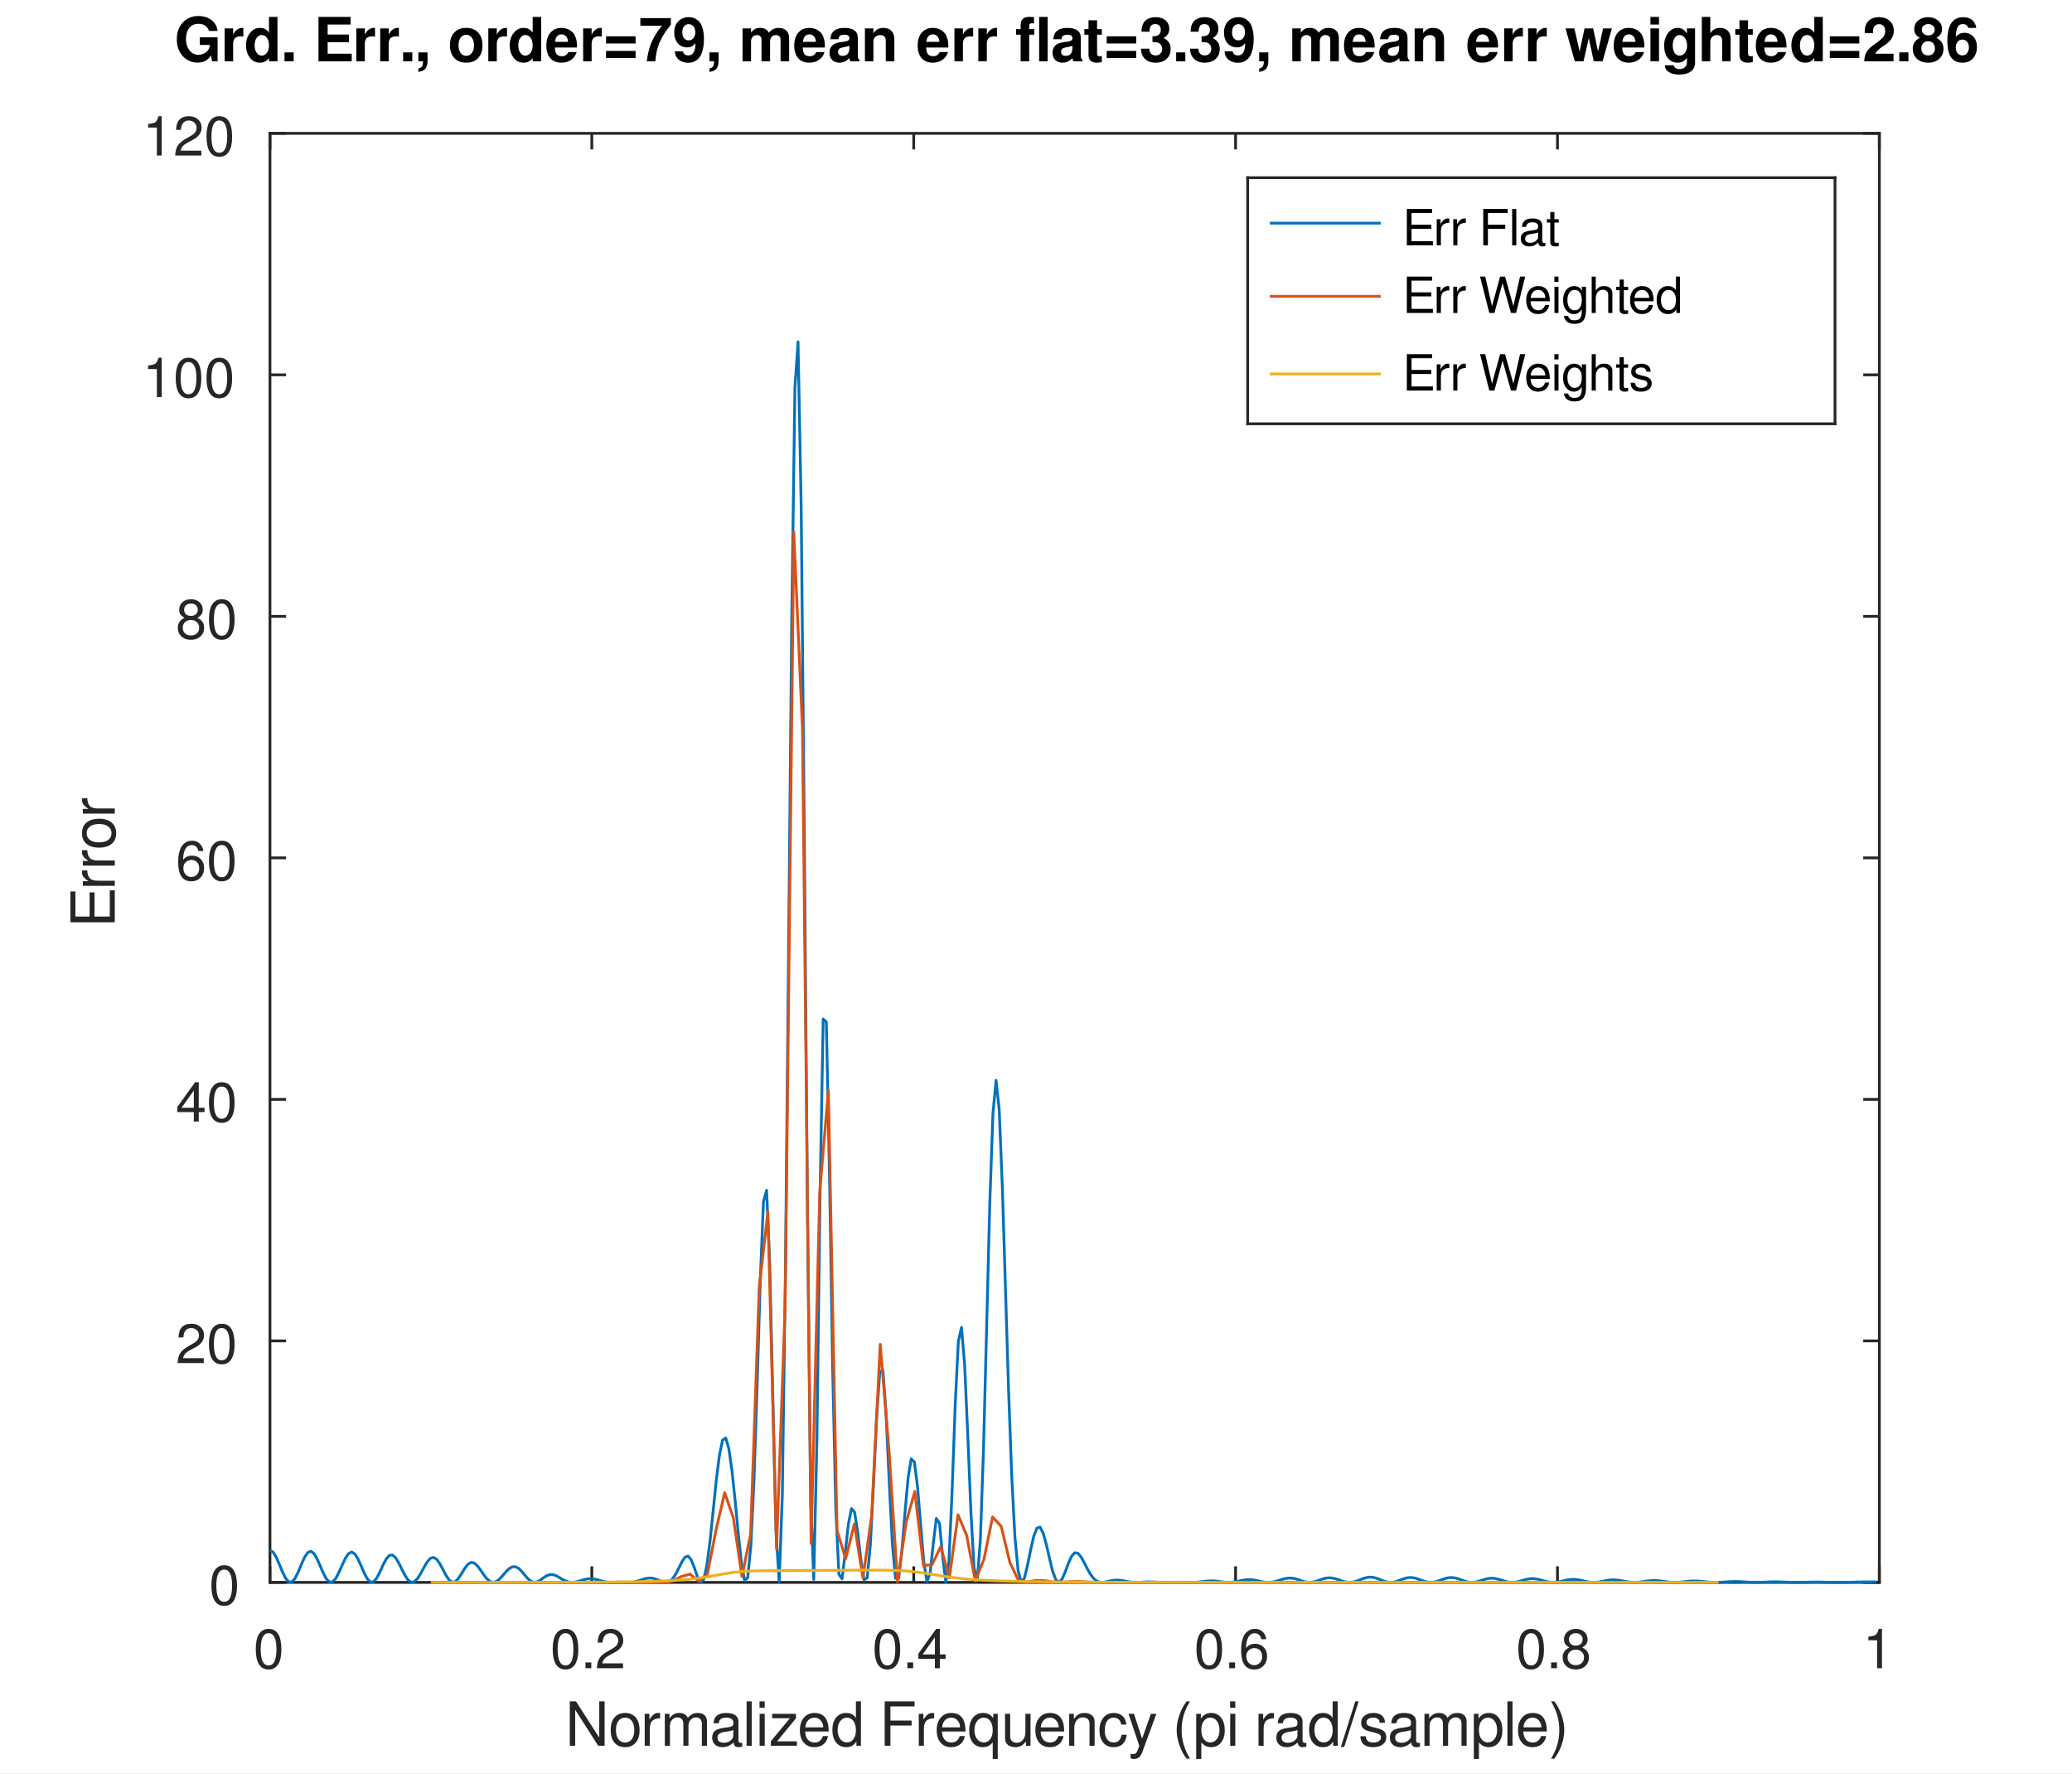
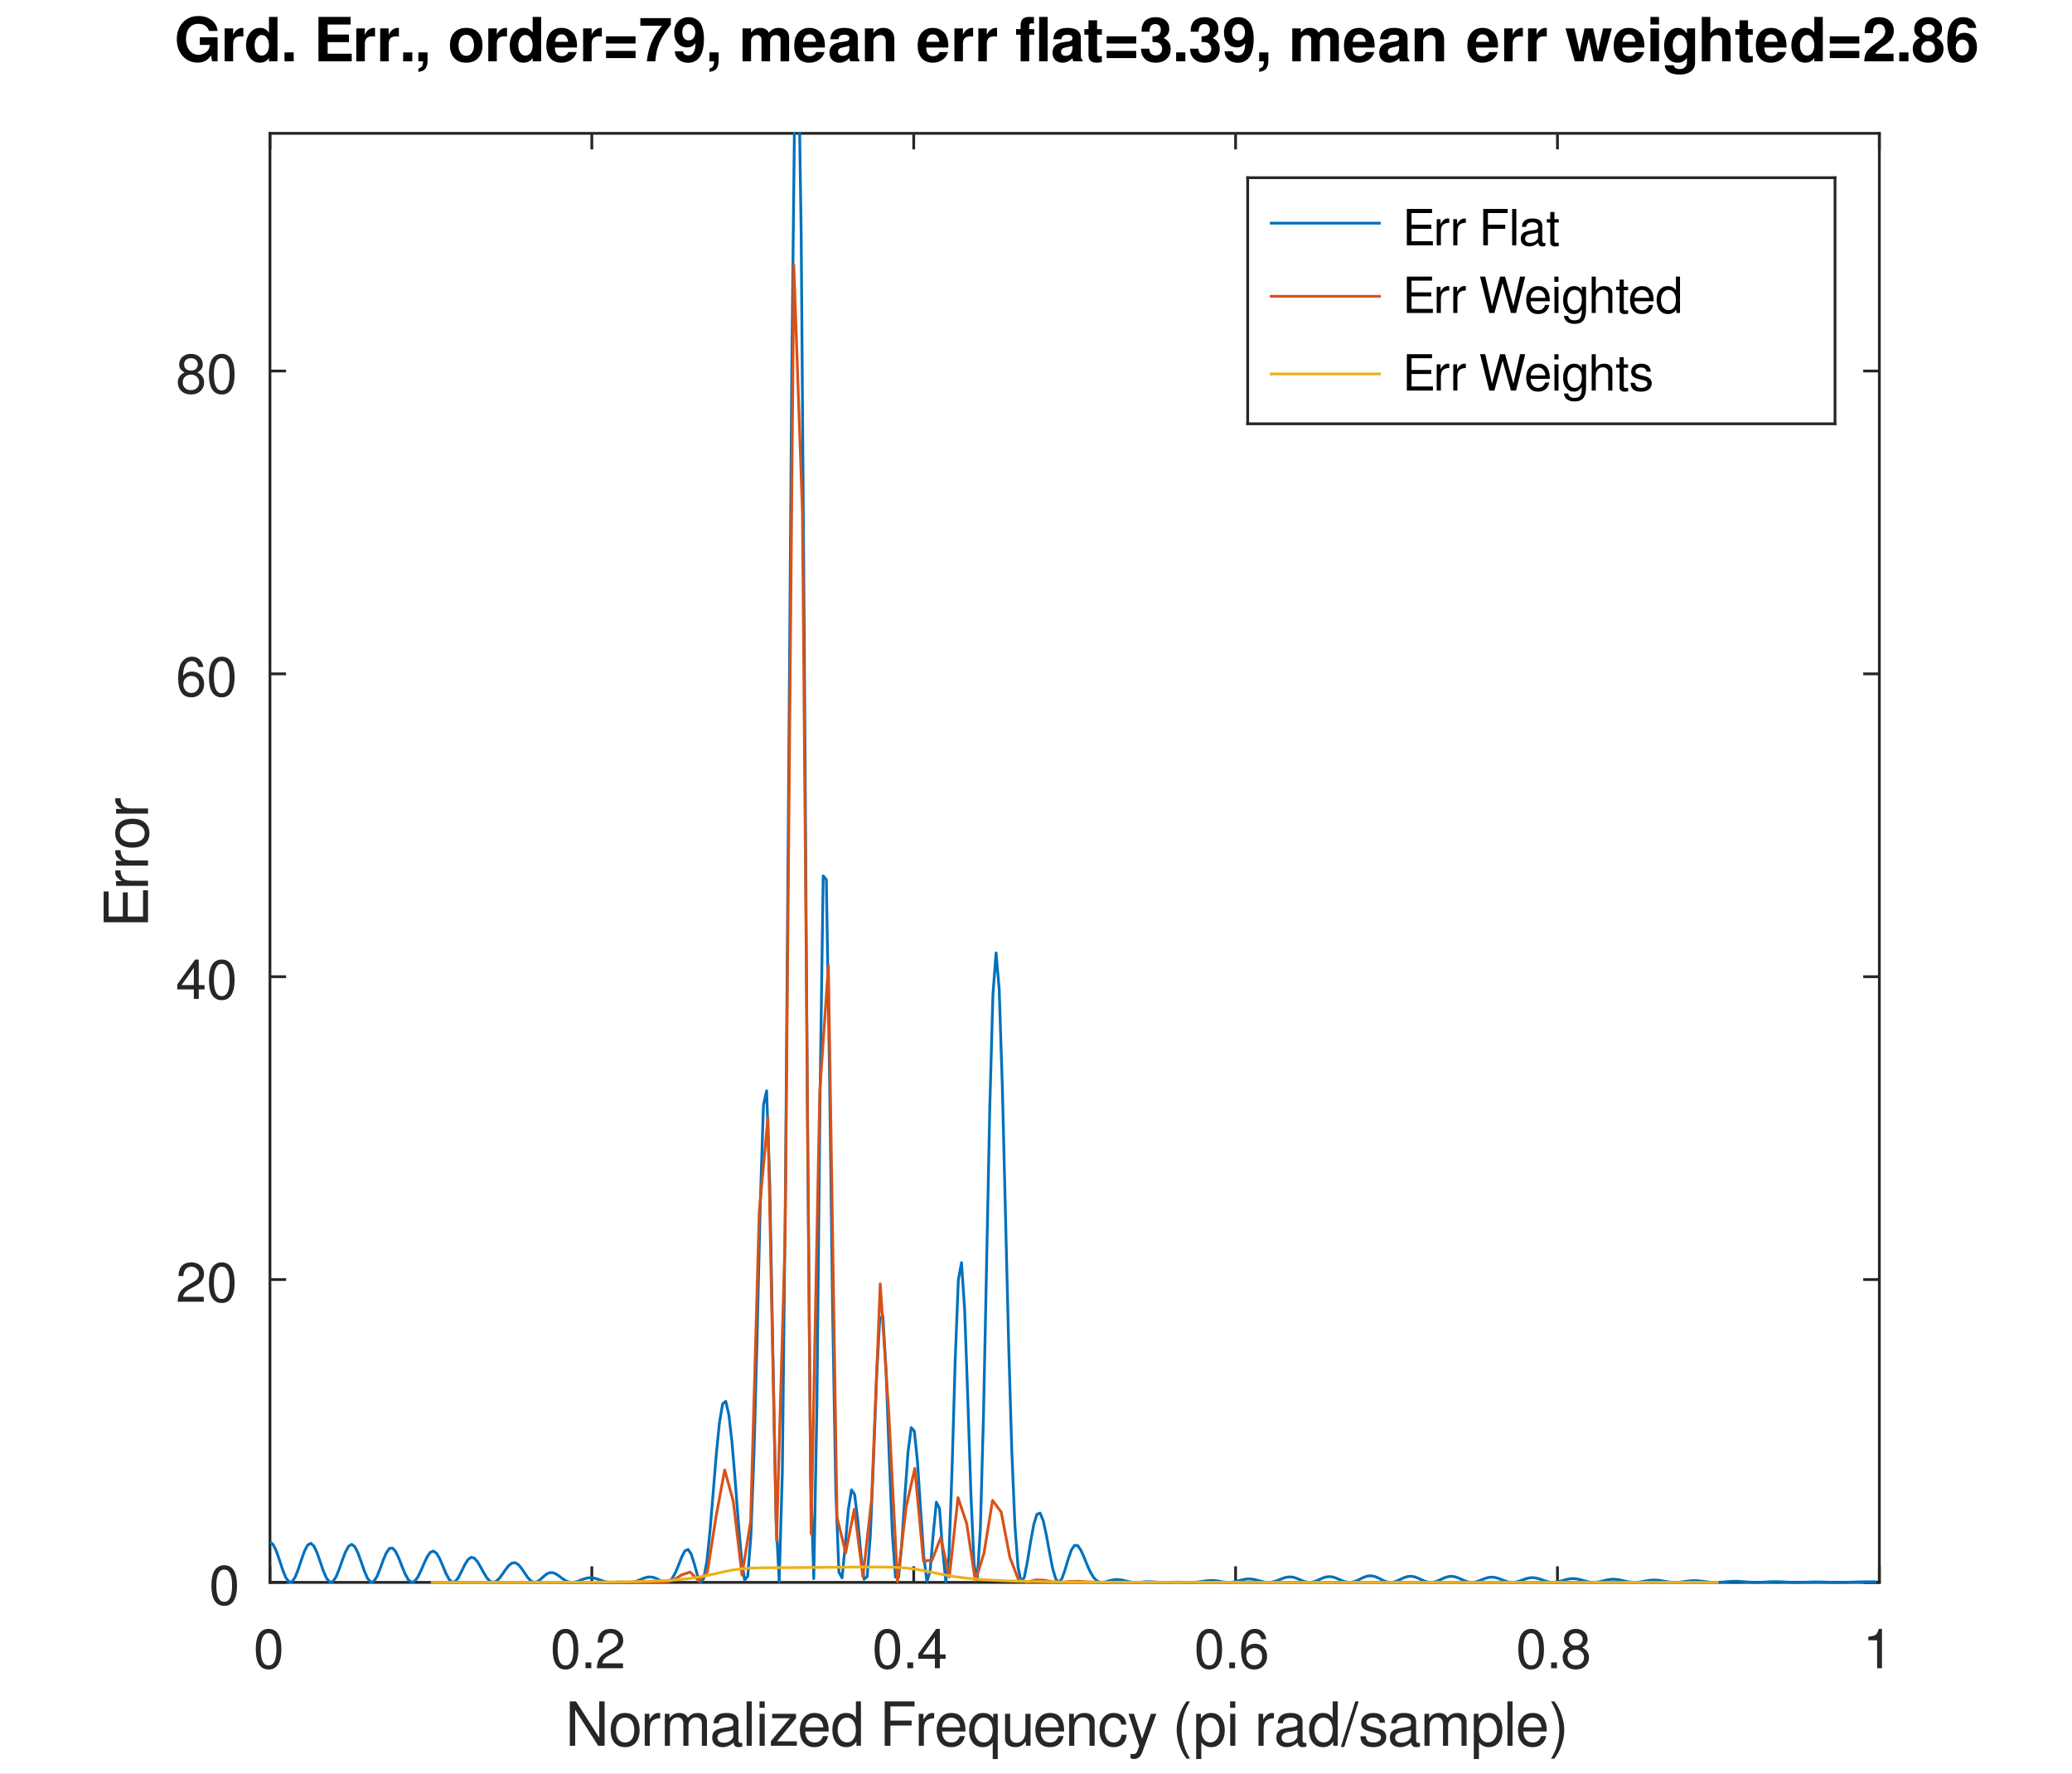
<svg xmlns="http://www.w3.org/2000/svg" height="320pt" viewBox="0 0 374 320" width="374pt">
  <defs />
  <polygon fill="#ffffff" points="0,0 374,0 374,320 0,320" />
  <g>
    <polygon fill="#ffffff" points="0,320 374,320 374,0 0,0" shape-rendering="crispEdges" />
    <clipPath id="cp00374320">
      <polygon points="0,320 374,320 374,0 0,0" />
    </clipPath>
    <g clip-path="url(#cp00374320)">
      <polygon fill="#ffffff" points="48.729,285.565 339.226,285.565 339.226,24.064 48.729,24.064" shape-rendering="crispEdges" />
      <polyline fill="none" points="48.729,285.565 48.729,282.666" stroke="#262626" stroke-linecap="butt" stroke-linejoin="miter" stroke-width="0.5" />
      <polyline fill="none" points="48.729,24.064 48.729,26.964" stroke="#262626" stroke-linecap="butt" stroke-linejoin="miter" stroke-width="0.5" />
      <polyline fill="none" points="106.828,285.565 106.828,282.666" stroke="#262626" stroke-linecap="butt" stroke-linejoin="miter" stroke-width="0.5" />
      <polyline fill="none" points="106.828,24.064 106.828,26.964" stroke="#262626" stroke-linecap="butt" stroke-linejoin="miter" stroke-width="0.5" />
      <polyline fill="none" points="164.928,285.565 164.928,282.666" stroke="#262626" stroke-linecap="butt" stroke-linejoin="miter" stroke-width="0.5" />
      <polyline fill="none" points="164.928,24.064 164.928,26.964" stroke="#262626" stroke-linecap="butt" stroke-linejoin="miter" stroke-width="0.5" />
      <polyline fill="none" points="223.027,285.565 223.027,282.666" stroke="#262626" stroke-linecap="butt" stroke-linejoin="miter" stroke-width="0.5" />
      <polyline fill="none" points="223.027,24.064 223.027,26.964" stroke="#262626" stroke-linecap="butt" stroke-linejoin="miter" stroke-width="0.5" />
      <polyline fill="none" points="281.127,285.565 281.127,282.666" stroke="#262626" stroke-linecap="butt" stroke-linejoin="miter" stroke-width="0.5" />
      <polyline fill="none" points="281.127,24.064 281.127,26.964" stroke="#262626" stroke-linecap="butt" stroke-linejoin="miter" stroke-width="0.5" />
      <polyline fill="none" points="339.226,285.565 339.226,282.666" stroke="#262626" stroke-linecap="butt" stroke-linejoin="miter" stroke-width="0.5" />
      <polyline fill="none" points="339.226,24.064 339.226,26.964" stroke="#262626" stroke-linecap="butt" stroke-linejoin="miter" stroke-width="0.5" />
      <g font-family="FreeSans" font-size="10" font-style="normal" font-weight="normal" transform="translate(45.7287,301.051) rotate(-0,3,-8)" xml:space="preserve">
        <text fill="rgb(38,38,38)" x="0 " y="-0">0</text>
      </g>
      <g font-family="FreeSans" font-size="10" font-style="normal" font-weight="normal" transform="translate(99.3282,301.051) rotate(-0,7.5,-8)" xml:space="preserve">
        <text fill="rgb(38,38,38)" x="0 6 9 " y="-0">0.2</text>
      </g>
      <g font-family="FreeSans" font-size="10" font-style="normal" font-weight="normal" transform="translate(157.428,301.051) rotate(-0,7.5,-8)" xml:space="preserve">
        <text fill="rgb(38,38,38)" x="0 6 9 " y="-0">0.4</text>
      </g>
      <g font-family="FreeSans" font-size="10" font-style="normal" font-weight="normal" transform="translate(215.527,301.051) rotate(-0,7.5,-8)" xml:space="preserve">
        <text fill="rgb(38,38,38)" x="0 6 9 " y="-0">0.6</text>
      </g>
      <g font-family="FreeSans" font-size="10" font-style="normal" font-weight="normal" transform="translate(273.627,301.051) rotate(-0,7.5,-8)" xml:space="preserve">
        <text fill="rgb(38,38,38)" x="0 6 9 " y="-0">0.8</text>
      </g>
      <g font-family="FreeSans" font-size="10" font-style="normal" font-weight="normal" transform="translate(336.226,301.051) rotate(-0,3,-8)" xml:space="preserve">
        <text fill="rgb(38,38,38)" x="0 " y="-0">1</text>
      </g>
      <polyline fill="none" points="48.729,285.565 51.639,285.565" stroke="#262626" stroke-linecap="butt" stroke-linejoin="miter" stroke-width="0.5" />
      <polyline fill="none" points="339.226,285.565 336.316,285.565" stroke="#262626" stroke-linecap="butt" stroke-linejoin="miter" stroke-width="0.5" />
-       <polyline fill="none" points="48.729,241.982 51.639,241.982" stroke="#262626" stroke-linecap="butt" stroke-linejoin="miter" stroke-width="0.5" />
-       <polyline fill="none" points="339.226,241.982 336.316,241.982" stroke="#262626" stroke-linecap="butt" stroke-linejoin="miter" stroke-width="0.5" />
-       <polyline fill="none" points="48.729,198.398 51.639,198.398" stroke="#262626" stroke-linecap="butt" stroke-linejoin="miter" stroke-width="0.5" />
-       <polyline fill="none" points="339.226,198.398 336.316,198.398" stroke="#262626" stroke-linecap="butt" stroke-linejoin="miter" stroke-width="0.5" />
-       <polyline fill="none" points="48.729,154.815 51.639,154.815" stroke="#262626" stroke-linecap="butt" stroke-linejoin="miter" stroke-width="0.5" />
-       <polyline fill="none" points="339.226,154.815 336.316,154.815" stroke="#262626" stroke-linecap="butt" stroke-linejoin="miter" stroke-width="0.5" />
-       <polyline fill="none" points="48.729,111.231 51.639,111.231" stroke="#262626" stroke-linecap="butt" stroke-linejoin="miter" stroke-width="0.5" />
-       <polyline fill="none" points="339.226,111.231 336.316,111.231" stroke="#262626" stroke-linecap="butt" stroke-linejoin="miter" stroke-width="0.5" />
-       <polyline fill="none" points="48.729,67.648 51.639,67.648" stroke="#262626" stroke-linecap="butt" stroke-linejoin="miter" stroke-width="0.5" />
-       <polyline fill="none" points="339.226,67.648 336.316,67.648" stroke="#262626" stroke-linecap="butt" stroke-linejoin="miter" stroke-width="0.5" />
-       <polyline fill="none" points="48.729,24.064 51.639,24.064" stroke="#262626" stroke-linecap="butt" stroke-linejoin="miter" stroke-width="0.5" />
-       <polyline fill="none" points="339.226,24.064 336.316,24.064" stroke="#262626" stroke-linecap="butt" stroke-linejoin="miter" stroke-width="0.5" />
+       <polyline fill="none" points="48.729,230.912 51.639,230.912" stroke="#262626" stroke-linecap="butt" stroke-linejoin="miter" stroke-width="0.5" />
+       <polyline fill="none" points="339.226,230.912 336.316,230.912" stroke="#262626" stroke-linecap="butt" stroke-linejoin="miter" stroke-width="0.5" />
+       <polyline fill="none" points="48.729,176.26 51.639,176.26" stroke="#262626" stroke-linecap="butt" stroke-linejoin="miter" stroke-width="0.5" />
+       <polyline fill="none" points="339.226,176.26 336.316,176.26" stroke="#262626" stroke-linecap="butt" stroke-linejoin="miter" stroke-width="0.5" />
+       <polyline fill="none" points="48.729,121.607 51.639,121.607" stroke="#262626" stroke-linecap="butt" stroke-linejoin="miter" stroke-width="0.5" />
+       <polyline fill="none" points="339.226,121.607 336.316,121.607" stroke="#262626" stroke-linecap="butt" stroke-linejoin="miter" stroke-width="0.5" />
+       <polyline fill="none" points="48.729,66.954 51.639,66.954" stroke="#262626" stroke-linecap="butt" stroke-linejoin="miter" stroke-width="0.5" />
+       <polyline fill="none" points="339.226,66.954 336.316,66.954" stroke="#262626" stroke-linecap="butt" stroke-linejoin="miter" stroke-width="0.5" />
      <g font-family="FreeSans" font-size="10" font-style="normal" font-weight="normal" transform="translate(37.7201,289.565) rotate(-0,6,-4)" xml:space="preserve">
        <text fill="rgb(38,38,38)" x="0 " y="-0">0</text>
      </g>
-       <g font-family="FreeSans" font-size="10" font-style="normal" font-weight="normal" transform="translate(31.7201,245.982) rotate(-0,12,-4)" xml:space="preserve">
+       <g font-family="FreeSans" font-size="10" font-style="normal" font-weight="normal" transform="translate(31.7201,234.912) rotate(-0,12,-4)" xml:space="preserve">
        <text fill="rgb(38,38,38)" x="0 6 " y="-0">20</text>
      </g>
-       <g font-family="FreeSans" font-size="10" font-style="normal" font-weight="normal" transform="translate(31.7201,202.398) rotate(-0,12,-4)" xml:space="preserve">
+       <g font-family="FreeSans" font-size="10" font-style="normal" font-weight="normal" transform="translate(31.7201,180.26) rotate(-0,12,-4)" xml:space="preserve">
        <text fill="rgb(38,38,38)" x="0 6 " y="-0">40</text>
      </g>
-       <g font-family="FreeSans" font-size="10" font-style="normal" font-weight="normal" transform="translate(31.7201,158.815) rotate(-0,12,-4)" xml:space="preserve">
+       <g font-family="FreeSans" font-size="10" font-style="normal" font-weight="normal" transform="translate(31.7201,125.607) rotate(-0,12,-4)" xml:space="preserve">
        <text fill="rgb(38,38,38)" x="0 6 " y="-0">60</text>
      </g>
-       <g font-family="FreeSans" font-size="10" font-style="normal" font-weight="normal" transform="translate(31.7201,115.231) rotate(-0,12,-4)" xml:space="preserve">
+       <g font-family="FreeSans" font-size="10" font-style="normal" font-weight="normal" transform="translate(31.7201,70.9542) rotate(-0,12,-4)" xml:space="preserve">
        <text fill="rgb(38,38,38)" x="0 6 " y="-0">80</text>
-       </g>
-       <g font-family="FreeSans" font-size="10" font-style="normal" font-weight="normal" transform="translate(25.7201,71.6479) rotate(-0,18,-4)" xml:space="preserve">
-         <text fill="rgb(38,38,38)" x="0 6 12 " y="-0">100</text>
-       </g>
-       <g font-family="FreeSans" font-size="10" font-style="normal" font-weight="normal" transform="translate(25.7201,28.0645) rotate(-0,18,-4)" xml:space="preserve">
-         <text fill="rgb(38,38,38)" x="0 6 12 " y="-0">120</text>
      </g>
      <polyline fill="none" points="48.729,285.565 339.226,285.565" stroke="#262626" stroke-dasharray="16,0" stroke-linecap="square" stroke-linejoin="miter" stroke-width="0.5" />
      <polyline fill="none" points="48.729,24.064 339.226,24.064" stroke="#262626" stroke-dasharray="16,0" stroke-linecap="square" stroke-linejoin="miter" stroke-width="0.5" />
      <polyline fill="none" points="48.729,285.565 48.729,24.064" stroke="#262626" stroke-dasharray="16,0" stroke-linecap="square" stroke-linejoin="miter" stroke-width="0.5" />
      <polyline fill="none" points="339.226,285.565 339.226,24.064" stroke="#262626" stroke-dasharray="16,0" stroke-linecap="square" stroke-linejoin="miter" stroke-width="0.5" />
      <g font-family="FreeSans" font-size="11" font-style="normal" font-weight="normal" transform="translate(101.978,318.051) rotate(-0,92,-12)" xml:space="preserve">
        <text fill="rgb(38,38,38)" x="0 8 14 18 27 33 35 37 42 48 54 57 64 68 74 80 86 92 98 104 109 112 116 122 124 127 131 137 143 146 151 157 166 172 174 180 " y="-3">Normalized Frequency (pi rad/sample)</text>
      </g>
-       <g font-family="FreeSans" font-size="11" font-style="normal" font-weight="normal" transform="translate(8.22008,154.815) rotate(-90,12.5,0)" xml:space="preserve">
+       <g font-family="FreeSans" font-size="11" font-style="normal" font-weight="normal" transform="translate(14.2201,154.815) rotate(-90,12.5,0)" xml:space="preserve">
        <text fill="rgb(38,38,38)" x="0 7 11 15 21 " y="-0">Error</text>
      </g>
      <g font-family="FreeSans" font-size="11" font-style="normal" font-weight="bold" transform="translate(31.4776,14.0645) rotate(-0,162.5,0)" xml:space="preserve">
        <text fill="rgb(0,0,0)" x="0 8 12 19 22 25 32 36 40 43 46 49 56 60 67 73 77 83 89 95 98 101 111 117 123 130 133 139 143 147 150 154 157 163 167 173 179 182 188 194 197 200 210 216 222 229 232 238 242 246 249 258 264 267 274 281 285 291 298 304 310 313 319 " y="-3">Grd. Err., order=79, mean err flat=3.39, mean err weighted=2.86</text>
      </g>
-       <polyline fill="none" points="48.729,279.777 49.296,280.108 49.863,281.025 50.431,282.319 50.998,283.695 51.566,284.838 52.133,285.482 52.7,285.478 53.268,284.827 53.835,283.681 54.403,282.313 54.97,281.049 55.537,280.191 56.105,279.941 56.672,280.352 57.239,281.321 57.807,282.614 58.374,283.931 58.941,284.974 59.509,285.517 60.076,285.449 60.644,284.792 61.211,283.697 61.778,282.407 62.346,281.208 62.913,280.371 63.48,280.087 64.048,280.43 64.615,281.327 65.183,282.578 65.75,283.892 66.317,284.956 66.885,285.516 67.452,285.442 68.019,284.76 68.587,283.651 69.154,282.401 69.722,281.326 70.289,280.687 70.856,280.625 71.424,281.138 71.991,282.088 72.559,283.245 73.126,284.35 73.693,285.171 74.261,285.549 74.828,285.422 75.395,284.831 75.963,283.909 76.53,282.855 77.098,281.896 77.665,281.245 78.232,281.052 78.8,281.375 79.367,282.15 79.934,283.205 80.502,284.288 81.069,285.137 81.637,285.545 82.204,285.423 82.771,284.826 83.339,283.936 83.906,283.006 84.474,282.287 85.041,281.954 85.608,282.069 86.176,282.578 86.743,283.341 87.31,284.176 87.878,284.907 88.445,285.395 89.013,285.565 89.58,285.406 90.147,284.971 90.715,284.358 91.282,283.698 91.849,283.131 92.417,282.78 92.984,282.727 93.552,282.992 94.119,283.522 94.686,284.197 95.254,284.858 95.821,285.347 96.388,285.559 96.956,285.473 97.523,285.156 98.091,284.74 98.658,284.372 99.225,284.164 99.793,284.163 100.36,284.352 100.927,284.662 101.495,285.005 102.062,285.301 102.63,285.495 103.197,285.565 103.764,285.518 104.332,285.386 104.899,285.214 105.467,285.048 106.034,284.932 106.601,284.893 107.169,284.939 107.736,285.058 108.303,285.217 108.871,285.376 109.438,285.497 110.006,285.557 110.573,285.561 111.14,285.536 111.708,285.514 112.275,285.517 112.842,285.543 113.41,285.564 113.977,285.547 114.545,285.466 115.112,285.319 115.679,285.132 116.247,284.948 116.814,284.816 117.381,284.775 117.949,284.847 118.516,285.02 119.084,285.253 119.651,285.468 120.218,285.565 120.786,285.431 121.353,284.973 121.921,284.159 122.488,283.065 123.055,281.908 123.623,281.034 124.19,280.816 124.757,281.48 125.325,282.907 125.892,284.545 126.46,285.527 127.027,284.997 127.594,282.482 128.162,278.123 128.729,272.642 129.296,267.099 129.864,262.571 130.431,259.889 130.999,259.507 131.566,261.471 132.133,265.471 132.701,270.885 133.268,276.813 133.835,282.082 134.403,285.25 134.97,284.684 135.538,278.843 136.105,266.888 136.672,249.691 137.24,230.865 137.807,216.859 138.374,214.812 138.942,228.162 139.509,252.64 140.077,276.457 140.644,285.459 141.211,269.873 141.779,228.707 142.346,170.548 142.914,111.385 143.481,70.031 144.048,61.698 144.616,91.496 145.183,150.846 145.75,219.108 146.318,270.521 146.885,285.022 147.453,260.024 148.02,215.694 148.587,183.895 149.155,184.426 149.722,211.914 150.289,246.55 150.857,272.274 151.424,284.088 151.992,284.926 152.559,280.311 153.126,275.082 153.694,272.245 154.261,272.915 154.828,276.591 155.396,281.51 155.963,285.104 156.531,284.742 157.098,278.83 157.665,268.049 158.233,255.906 158.8,247.609 159.367,247.246 159.935,255.091 160.502,267.347 161.07,278.598 161.637,284.817 162.204,284.842 162.772,280.034 163.339,273.067 163.907,266.755 164.474,263.286 165.041,263.807 165.609,268.219 166.176,275.092 166.743,281.838 167.311,285.433 167.878,283.979 168.446,278.639 169.013,274.026 169.58,274.901 170.148,280.893 170.715,285.481 171.282,281.837 171.85,269.263 172.417,253.505 172.985,242.044 173.552,239.545 174.119,246.278 174.687,259.035 175.254,272.918 175.821,282.958 176.389,285.273 176.956,277.914 177.524,261.494 178.091,239.405 178.658,217.203 179.226,200.949 179.793,194.971 180.36,200.234 180.928,214.295 181.495,232.774 182.063,251.258 182.63,266.616 183.197,277.372 183.765,283.423 184.332,285.522 184.9,284.808 185.467,282.493 186.034,279.671 186.602,277.224 187.169,275.761 187.736,275.587 188.304,276.69 188.871,278.758 189.439,281.254 190.006,283.549 190.573,285.09 191.141,285.561 191.708,284.978 192.275,283.666 192.843,282.131 193.41,280.872 193.978,280.224 194.545,280.287 195.112,280.944 195.68,281.96 196.247,283.073 196.814,284.073 197.382,284.833 197.949,285.311 198.517,285.531 199.084,285.556 199.651,285.465 200.219,285.331 200.786,285.215 201.354,285.154 201.921,285.16 202.488,285.226 203.056,285.328 203.623,285.435 204.19,285.517 204.758,285.56 205.325,285.561 205.893,285.533 206.46,285.497 207.027,285.472 207.595,285.469 208.162,285.486 208.729,285.516 209.297,285.544 209.864,285.562 210.432,285.564 210.999,285.555 211.566,285.541 212.134,285.53 212.701,285.527 213.268,285.535 213.836,285.548 214.403,285.561 214.971,285.564 215.538,285.549 216.105,285.513 216.673,285.457 217.24,285.391 217.807,285.331 218.375,285.294 218.942,285.291 219.51,285.327 220.077,285.394 220.644,285.473 221.212,285.538 221.779,285.565 222.346,285.54 222.914,285.462 223.481,285.349 224.049,285.227 224.616,285.126 225.183,285.07 225.751,285.074 226.318,285.136 226.886,285.242 227.453,285.366 228.02,285.479 228.588,285.551 229.155,285.56 229.722,285.499 230.29,285.372 230.857,285.202 231.425,285.021 231.992,284.87 232.559,284.784 233.127,284.787 233.694,284.881 234.261,285.046 234.829,285.243 235.396,285.423 235.964,285.539 236.531,285.561 237.098,285.481 237.666,285.32 238.233,285.117 238.8,284.923 239.368,284.784 239.935,284.732 240.503,284.779 241.07,284.913 241.637,285.101 242.205,285.3 242.772,285.464 243.339,285.555 243.907,285.55 244.474,285.447 245.042,285.265 245.609,285.044 246.176,284.831 246.744,284.675 247.311,284.612 247.879,284.659 248.446,284.806 249.013,285.019 249.581,285.249 250.148,285.442 250.715,285.55 251.283,285.551 251.85,285.446 252.418,285.262 252.985,285.046 253.552,284.849 254.12,284.718 254.687,284.683 255.254,284.751 255.822,284.905 256.389,285.109 256.957,285.316 257.524,285.478 258.091,285.56 258.659,285.542 259.226,285.429 259.793,285.246 260.361,285.036 260.928,284.847 261.496,284.721 262.063,284.689 262.63,284.757 263.198,284.91 263.765,285.112 264.333,285.317 264.9,285.477 265.467,285.559 266.035,285.545 266.602,285.443 267.169,285.279 267.737,285.094 268.304,284.932 268.872,284.831 269.439,284.814 270.006,284.883 270.574,285.023 271.141,285.2 271.708,285.373 272.276,285.504 272.843,285.563 273.411,285.539 273.978,285.438 274.545,285.287 275.113,285.121 275.68,284.979 276.247,284.895 276.815,284.887 277.382,284.956 277.95,285.086 278.517,285.245 279.084,285.398 279.652,285.512 280.219,285.563 280.786,285.544 281.354,285.461 281.921,285.338 282.489,285.204 283.056,285.091 283.623,285.025 284.191,285.022 284.758,285.081 285.326,285.188 285.893,285.318 286.46,285.441 287.028,285.529 287.595,285.565 288.162,285.541 288.73,285.465 289.297,285.358 289.865,285.247 290.432,285.158 290.999,285.112 291.567,285.118 292.134,285.174 292.701,285.266 293.269,285.372 293.836,285.47 294.404,285.538 294.971,285.565 295.538,285.546 296.106,285.49 296.673,285.412 297.24,285.33 297.808,285.264 298.375,285.23 298.943,285.235 299.51,285.277 300.077,285.346 300.645,285.426 301.212,285.499 301.779,285.549 302.347,285.565 302.914,285.546 303.482,285.499 304.049,285.437 304.616,285.376 305.184,285.331 305.751,285.312 306.319,285.322 306.886,285.359 307.453,285.413 308.021,285.471 308.588,285.522 309.155,285.555 309.723,285.565 310.29,285.552 310.858,285.521 311.425,285.481 311.992,285.441 312.56,285.411 313.127,285.399 313.694,285.406 314.262,285.43 314.829,285.466 315.397,285.505 315.964,285.539 316.531,285.56 317.099,285.565 317.666,285.554 318.233,285.531 318.801,285.504 319.368,285.479 319.936,285.462 320.503,285.457 321.07,285.465 321.638,285.483 322.205,285.507 322.772,285.531 323.34,285.55 323.907,285.562 324.475,285.565 325.042,285.558 325.609,285.546 326.177,285.53 326.744,285.515 327.312,285.505 327.879,285.5 328.446,285.503 329.014,285.512 329.581,285.526 330.148,285.54 330.716,285.553 331.283,285.562 331.851,285.565 332.418,285.562 332.985,285.554 333.553,285.542 334.12,285.528 334.687,285.514 335.255,285.501 335.822,285.491 336.39,285.482 336.957,285.476 337.524,285.472 338.092,285.47 338.659,285.469" stroke="#0071bc" stroke-linecap="butt" stroke-linejoin="round" stroke-width="0.5" />
-       <polyline fill="none" points="77.778,285.564 79.338,285.565 80.898,285.565 82.458,285.565 84.017,285.564 85.577,285.563 87.137,285.564 88.697,285.565 90.256,285.564 91.816,285.562 93.376,285.562 94.935,285.564 96.495,285.564 98.055,285.556 99.615,285.551 101.174,285.556 102.734,285.563 104.294,285.565 105.853,285.562 107.413,285.562 108.973,285.565 110.533,285.559 112.092,285.554 113.652,285.562 115.212,285.562 116.771,285.545 118.331,285.551 119.891,285.556 121.451,285.297 123.01,284.494 124.57,284.078 126.13,285.34 127.689,284.058 129.249,276.093 130.809,269.38 132.369,273.919 133.928,284.506 135.488,276.804 137.048,232.203 138.608,218.711 140.167,279.563 141.727,235.472 143.287,95.986 144.846,131.605 146.406,278.549 147.966,215.041 149.526,196.791 151.085,276.192 152.645,281.31 154.205,275.038 155.764,284.744 157.324,273.61 158.884,242.607 160.444,261.406 162.003,285.447 163.563,274.714 165.123,269.162 166.682,282.504 168.242,282.365 169.802,279.129 171.362,284.768 172.921,273.37 174.481,277.063 176.041,285.306 177.601,281.404 179.16,273.763 180.72,275.446 182.28,281.955 183.839,285.202 185.399,285.508 186.959,285.208 188.519,285.254 190.078,285.503 191.638,285.55 193.198,285.433 194.757,285.409 196.317,285.485 197.877,285.546 199.437,285.564 200.996,285.564 202.556,285.564 204.116,285.565 205.675,285.564 207.235,285.562 208.795,285.563 210.355,285.564 211.914,285.565 213.474,285.565 215.034,285.565 216.594,285.564 218.153,285.564 219.713,285.564 221.273,285.564 222.832,285.565 224.392,285.565 225.952,285.565 227.512,285.565 229.071,285.565 230.631,285.565 232.191,285.565 233.75,285.565 235.31,285.565 236.87,285.565 238.43,285.565 239.989,285.565 241.549,285.565 243.109,285.565 244.668,285.565 246.228,285.565 247.788,285.564 249.348,285.565 250.907,285.565 252.467,285.565 254.027,285.565 255.587,285.565 257.146,285.565 258.706,285.565 260.266,285.565 261.825,285.565 263.385,285.565 264.945,285.565 266.505,285.565 268.064,285.565 269.624,285.565 271.184,285.565 272.743,285.565 274.303,285.565 275.863,285.565 277.423,285.565 278.982,285.565 280.542,285.565 282.102,285.565 283.661,285.565 285.221,285.565 286.781,285.565 288.341,285.565 289.9,285.565 291.46,285.565 293.02,285.565 294.579,285.565 296.139,285.565 297.699,285.565 299.259,285.565 300.818,285.565 302.378,285.565 303.938,285.565 305.498,285.565 307.057,285.565 308.617,285.565 310.177,285.565" stroke="#d85218" stroke-linecap="butt" stroke-linejoin="round" stroke-width="0.5" />
-       <polyline fill="none" points="77.778,285.565 79.338,285.565 80.898,285.565 82.458,285.565 84.017,285.564 85.577,285.564 87.137,285.564 88.697,285.563 90.256,285.562 91.816,285.561 93.376,285.56 94.935,285.559 96.495,285.557 98.055,285.555 99.615,285.552 101.174,285.549 102.734,285.544 104.294,285.539 105.853,285.533 107.413,285.525 108.973,285.516 110.533,285.503 112.092,285.487 113.652,285.467 115.212,285.441 116.771,285.409 118.331,285.364 119.891,285.305 121.451,285.227 123.01,285.125 124.57,284.99 126.13,284.8 127.689,284.563 129.249,284.29 130.809,284.006 132.369,283.756 133.928,283.603 135.488,283.516 137.048,283.473 138.608,283.457 140.167,283.449 141.727,283.443 143.287,283.436 144.846,283.427 146.406,283.417 147.966,283.406 149.526,283.394 151.085,283.383 152.645,283.372 154.205,283.363 155.764,283.354 157.324,283.35 158.884,283.353 160.444,283.37 162.003,283.411 163.563,283.495 165.123,283.652 166.682,283.865 168.242,284.114 169.802,284.374 171.362,284.61 172.921,284.802 174.481,284.958 176.041,285.083 177.601,285.181 179.16,285.256 180.72,285.313 182.28,285.359 183.839,285.396 185.399,285.426 186.959,285.449 188.519,285.468 190.078,285.484 191.638,285.497 193.198,285.507 194.757,285.516 196.317,285.523 197.877,285.53 199.437,285.535 200.996,285.539 202.556,285.543 204.116,285.546 205.675,285.549 207.235,285.551 208.795,285.553 210.355,285.555 211.914,285.556 213.474,285.558 215.034,285.559 216.594,285.56 218.153,285.561 219.713,285.561 221.273,285.562 222.832,285.562 224.392,285.563 225.952,285.563 227.512,285.564 229.071,285.564 230.631,285.564 232.191,285.565 233.75,285.565 235.31,285.565 236.87,285.565 238.43,285.565 239.989,285.565 241.549,285.565 243.109,285.565 244.668,285.564 246.228,285.564 247.788,285.564 249.348,285.564 250.907,285.564 252.467,285.564 254.027,285.564 255.587,285.564 257.146,285.564 258.706,285.564 260.266,285.564 261.825,285.564 263.385,285.564 264.945,285.564 266.505,285.564 268.064,285.564 269.624,285.564 271.184,285.564 272.743,285.564 274.303,285.565 275.863,285.565 277.423,285.565 278.982,285.565 280.542,285.565 282.102,285.565 283.661,285.565 285.221,285.565 286.781,285.565 288.341,285.565 289.9,285.565 291.46,285.565 293.02,285.565 294.579,285.565 296.139,285.565 297.699,285.565 299.259,285.565 300.818,285.565 302.378,285.565 303.938,285.565 305.498,285.565 307.057,285.565 308.617,285.565 310.177,285.565" stroke="#ecb01f" stroke-linecap="butt" stroke-linejoin="round" stroke-width="0.5" />
+       <polyline fill="none" points="48.729,278.307 49.296,278.722 49.863,279.872 50.431,281.495 50.998,283.221 51.566,284.653 52.133,285.461 52.7,285.457 53.268,284.64 53.835,283.203 54.403,281.487 54.97,279.902 55.537,278.826 56.105,278.512 56.672,279.028 57.239,280.243 57.807,281.864 58.374,283.516 58.941,284.824 59.509,285.505 60.076,285.419 60.644,284.595 61.211,283.222 61.778,281.605 62.346,280.102 62.913,279.052 63.48,278.696 64.048,279.125 64.615,280.251 65.183,281.82 65.75,283.467 66.317,284.801 66.885,285.504 67.452,285.411 68.019,284.555 68.587,283.165 69.154,281.598 69.722,280.25 70.289,279.448 70.856,279.371 71.424,280.014 71.991,281.204 72.559,282.655 73.126,284.041 73.693,285.071 74.261,285.545 74.828,285.386 75.395,284.644 75.963,283.489 76.53,282.167 77.098,280.965 77.665,280.147 78.232,279.906 78.8,280.311 79.367,281.283 79.934,282.605 80.502,283.964 81.069,285.029 81.637,285.54 82.204,285.387 82.771,284.638 83.339,283.522 83.906,282.357 84.474,281.455 85.041,281.037 85.608,281.181 86.176,281.819 86.743,282.776 87.31,283.823 87.878,284.739 88.445,285.352 89.013,285.565 89.58,285.366 90.147,284.82 90.715,284.051 91.282,283.224 91.849,282.513 92.417,282.073 92.984,282.006 93.552,282.339 94.119,283.003 94.686,283.85 95.254,284.678 95.821,285.292 96.388,285.558 96.956,285.449 97.523,285.052 98.091,284.531 98.658,284.069 99.225,283.808 99.793,283.807 100.36,284.044 100.927,284.433 101.495,284.863 102.062,285.234 102.63,285.477 103.197,285.565 103.764,285.506 104.332,285.341 104.899,285.124 105.467,284.917 106.034,284.771 106.601,284.722 107.169,284.78 107.736,284.929 108.303,285.129 108.871,285.328 109.438,285.479 110.006,285.555 110.573,285.56 111.14,285.528 111.708,285.501 112.275,285.505 112.842,285.537 113.41,285.564 113.977,285.542 114.545,285.44 115.112,285.257 115.679,285.022 116.247,284.791 116.814,284.625 117.381,284.575 117.949,284.664 118.516,284.882 119.084,285.173 119.651,285.444 120.218,285.565 120.786,285.397 121.353,284.823 121.921,283.802 122.488,282.43 123.055,280.98 123.623,279.883 124.19,279.61 124.757,280.442 125.325,282.232 125.892,284.286 126.46,285.518 127.027,284.852 127.594,281.699 128.162,276.233 128.729,269.36 129.296,262.41 129.864,256.731 130.431,253.368 130.999,252.888 131.566,255.352 132.133,260.368 132.701,267.156 133.268,274.59 133.835,281.197 134.403,285.17 134.97,284.461 135.538,277.136 136.105,262.145 136.672,240.579 137.24,216.973 137.807,199.409 138.374,196.843 138.942,213.583 139.509,244.278 140.077,274.143 140.644,285.432 141.211,265.888 141.779,214.266 142.346,141.336 142.914,67.147 143.388,23.803" stroke="#0071bc" stroke-linecap="butt" stroke-linejoin="round" stroke-width="0.5" />
+       <polyline fill="none" points="144.336,23.803 144.616,42.206 145.183,116.63 145.75,202.229 146.318,266.7 146.885,284.885 147.453,253.537 148.02,197.948 148.587,158.073 149.155,158.738 149.722,193.209 150.289,236.641 150.857,268.898 151.424,283.713 151.992,284.763 152.559,278.976 153.126,272.419 153.694,268.862 154.261,269.702 154.828,274.312 155.396,280.48 155.963,284.987 156.531,284.533 157.098,277.119 157.665,263.601 158.233,248.374 158.8,237.969 159.367,237.514 159.935,247.351 160.502,262.72 161.07,276.828 161.637,284.627 162.204,284.658 162.772,278.629 163.339,269.893 163.907,261.978 164.474,257.628 165.041,258.281 165.609,263.813 166.176,272.432 166.743,280.892 167.311,285.4 167.878,283.576 168.446,276.88 169.013,271.096 169.58,272.192 170.148,279.706 170.715,285.459 171.282,280.89 171.85,265.123 172.417,245.362 172.985,230.991 173.552,227.857 174.119,236.3 174.687,252.296 175.254,269.706 175.821,282.296 176.389,285.199 176.956,275.97 177.524,255.381 178.091,227.681 178.658,199.84 179.226,179.458 179.793,171.963 180.36,178.562 180.928,196.194 181.495,219.366 182.063,242.544 182.63,261.803 183.197,275.291 183.765,282.879 184.332,285.51 184.9,284.616 185.467,281.712 186.034,278.174 186.602,275.105 187.169,273.271 187.736,273.053 188.304,274.436 188.871,277.029 189.439,280.159 190.006,283.037 190.573,284.969 191.141,285.561 191.708,284.829 192.275,283.184 192.843,281.259 193.41,279.68 193.978,278.868 194.545,278.946 195.112,279.771 195.68,281.045 196.247,282.441 196.814,283.694 197.382,284.647 197.949,285.246 198.517,285.523 199.084,285.554 199.651,285.439 200.219,285.272 200.786,285.126 201.354,285.049 201.921,285.057 202.488,285.14 203.056,285.268 203.623,285.401 204.19,285.505 204.758,285.559 205.325,285.56 205.893,285.525 206.46,285.479 207.027,285.448 207.595,285.444 208.162,285.466 208.729,285.503 209.297,285.539 209.864,285.561 210.432,285.564 210.999,285.552 211.566,285.535 212.134,285.521 212.701,285.518 213.268,285.527 213.836,285.544 214.403,285.56 214.971,285.564 215.538,285.545 216.105,285.499 216.673,285.429 217.24,285.347 217.807,285.272 218.375,285.225 218.942,285.221 219.51,285.266 220.077,285.351 220.644,285.45 221.212,285.531 221.779,285.565 222.346,285.533 222.914,285.436 223.481,285.295 224.049,285.142 224.616,285.014 225.183,284.944 225.751,284.949 226.318,285.027 226.886,285.159 227.453,285.315 228.02,285.457 228.588,285.547 229.155,285.559 229.722,285.482 230.29,285.323 230.857,285.109 231.425,284.883 231.992,284.694 232.559,284.586 233.127,284.589 233.694,284.707 234.261,284.914 234.829,285.161 235.396,285.387 235.964,285.532 236.531,285.56 237.098,285.46 237.666,285.258 238.233,285.004 238.8,284.76 239.368,284.585 239.935,284.521 240.503,284.58 241.07,284.747 241.637,284.983 242.205,285.232 242.772,285.438 243.339,285.552 243.907,285.546 244.474,285.416 245.042,285.189 245.609,284.912 246.176,284.645 246.744,284.448 247.311,284.37 247.879,284.428 248.446,284.613 249.013,284.881 249.581,285.169 250.148,285.41 250.715,285.547 251.283,285.548 251.85,285.416 252.418,285.186 252.985,284.914 253.552,284.667 254.12,284.502 254.687,284.459 255.254,284.544 255.822,284.737 256.389,284.993 256.957,285.252 257.524,285.456 258.091,285.558 258.659,285.536 259.226,285.394 259.793,285.166 260.361,284.902 260.928,284.664 261.496,284.507 262.063,284.467 262.63,284.552 263.198,284.744 263.765,284.997 264.333,285.254 264.9,285.455 265.467,285.557 266.035,285.54 266.602,285.412 267.169,285.207 267.737,284.975 268.304,284.772 268.872,284.645 269.439,284.623 270.006,284.71 270.574,284.885 271.141,285.107 271.708,285.325 272.276,285.488 272.843,285.563 273.411,285.532 273.978,285.406 274.545,285.216 275.113,285.008 275.68,284.831 276.247,284.725 276.815,284.715 277.382,284.802 277.95,284.964 278.517,285.163 279.084,285.356 279.652,285.498 280.219,285.563 280.786,285.538 281.354,285.435 281.921,285.28 282.489,285.112 283.056,284.97 283.623,284.888 284.191,284.884 284.758,284.958 285.326,285.092 285.893,285.255 286.46,285.409 287.028,285.52 287.595,285.565 288.162,285.534 288.73,285.44 289.297,285.306 289.865,285.166 290.432,285.055 290.999,284.996 291.567,285.004 292.134,285.074 292.701,285.19 293.269,285.323 293.836,285.446 294.404,285.532 294.971,285.565 295.538,285.542 296.106,285.471 296.673,285.373 297.24,285.27 297.808,285.188 298.375,285.145 298.943,285.151 299.51,285.204 300.077,285.29 300.645,285.391 301.212,285.483 301.779,285.545 302.347,285.565 302.914,285.541 303.482,285.483 304.049,285.405 304.616,285.328 305.184,285.271 305.751,285.248 306.319,285.261 306.886,285.307 307.453,285.374 308.021,285.448 308.588,285.511 309.155,285.552 309.723,285.565 310.29,285.549 310.858,285.51 311.425,285.459 311.992,285.409 312.56,285.372 313.127,285.357 313.694,285.365 314.262,285.396 314.829,285.441 315.397,285.49 315.964,285.532 316.531,285.558 317.099,285.565 317.666,285.551 318.233,285.523 318.801,285.488 319.368,285.457 319.936,285.436 320.503,285.43 321.07,285.44 321.638,285.462 322.205,285.492 322.772,285.522 323.34,285.547 323.907,285.562 324.475,285.565 325.042,285.557 325.609,285.541 326.177,285.521 326.744,285.503 327.312,285.489 327.879,285.484 328.446,285.488 329.014,285.499 329.581,285.516 330.148,285.534 330.716,285.55 331.283,285.561 331.851,285.565 332.418,285.561 332.985,285.551 333.553,285.536 334.12,285.519 334.687,285.501 335.255,285.485 335.822,285.472 336.39,285.461 336.957,285.454 337.524,285.449 338.092,285.446 338.659,285.444" stroke="#0071bc" stroke-linecap="butt" stroke-linejoin="round" stroke-width="0.5" />
+       <polyline fill="none" points="77.778,285.564 79.338,285.565 80.898,285.565 82.458,285.565 84.017,285.564 85.577,285.563 87.137,285.563 88.697,285.565 90.256,285.564 91.816,285.561 93.376,285.561 94.935,285.564 96.495,285.563 98.055,285.554 99.615,285.548 101.174,285.554 102.734,285.563 104.294,285.565 105.853,285.561 107.413,285.562 108.973,285.565 110.533,285.558 112.092,285.551 113.652,285.562 115.212,285.561 116.771,285.54 118.331,285.547 119.891,285.554 121.451,285.229 123.01,284.222 124.57,283.7 126.13,285.283 127.689,283.675 129.249,273.687 130.809,265.269 132.369,270.961 133.928,284.237 135.488,274.579 137.048,218.65 138.608,201.732 140.167,278.038 141.727,222.749 143.287,47.837 144.846,92.502 146.406,276.767 147.966,197.13 149.526,174.244 151.085,273.812 152.645,280.229 154.205,272.365 155.764,284.536 157.324,270.573 158.884,231.697 160.444,255.27 162.003,285.417 163.563,271.958 165.123,264.996 166.682,281.726 168.242,281.552 169.802,277.494 171.362,284.566 172.921,270.273 174.481,274.903 176.041,285.24 177.601,280.347 179.16,270.765 180.72,272.875 182.28,281.039 183.839,285.11 185.399,285.493 186.959,285.117 188.519,285.175 190.078,285.487 191.638,285.546 193.198,285.399 194.757,285.369 196.317,285.464 197.877,285.541 199.437,285.564 200.996,285.564 202.556,285.564 204.116,285.565 205.675,285.563 207.235,285.562 208.795,285.563 210.355,285.564 211.914,285.565 213.474,285.565 215.034,285.565 216.594,285.564 218.153,285.563 219.713,285.563 221.273,285.564 222.832,285.565 224.392,285.565 225.952,285.565 227.512,285.565 229.071,285.565 230.631,285.565 232.191,285.565 233.75,285.565 235.31,285.565 236.87,285.565 238.43,285.565 239.989,285.565 241.549,285.565 243.109,285.565 244.668,285.565 246.228,285.565 247.788,285.564 249.348,285.564 250.907,285.565 252.467,285.565 254.027,285.565 255.587,285.565 257.146,285.565 258.706,285.565 260.266,285.565 261.825,285.564 263.385,285.564 264.945,285.565 266.505,285.565 268.064,285.565 269.624,285.565 271.184,285.565 272.743,285.565 274.303,285.565 275.863,285.565 277.423,285.565 278.982,285.565 280.542,285.565 282.102,285.565 283.661,285.565 285.221,285.565 286.781,285.565 288.341,285.565 289.9,285.565 291.46,285.565 293.02,285.565 294.579,285.565 296.139,285.565 297.699,285.565 299.259,285.565 300.818,285.565 302.378,285.565 303.938,285.565 305.498,285.565 307.057,285.565 308.617,285.565 310.177,285.565" stroke="#d85218" stroke-linecap="butt" stroke-linejoin="round" stroke-width="0.5" />
+       <polyline fill="none" points="77.778,285.564 79.338,285.565 80.898,285.565 82.458,285.565 84.017,285.564 85.577,285.564 87.137,285.563 88.697,285.562 90.256,285.561 91.816,285.56 93.376,285.559 94.935,285.557 96.495,285.555 98.055,285.552 99.615,285.549 101.174,285.544 102.734,285.539 104.294,285.533 105.853,285.525 107.413,285.515 108.973,285.503 110.533,285.487 112.092,285.467 113.652,285.442 115.212,285.41 116.771,285.369 118.331,285.313 119.891,285.238 121.451,285.141 123.01,285.013 124.57,284.843 126.13,284.606 127.689,284.308 129.249,283.966 130.809,283.61 132.369,283.297 133.928,283.105 135.488,282.995 137.048,282.942 138.608,282.921 140.167,282.912 141.727,282.904 143.287,282.895 144.846,282.884 146.406,282.871 147.966,282.857 149.526,282.843 151.085,282.829 152.645,282.815 154.205,282.803 155.764,282.793 157.324,282.788 158.884,282.791 160.444,282.813 162.003,282.863 163.563,282.969 165.123,283.166 166.682,283.434 168.242,283.746 169.802,284.071 171.362,284.368 172.921,284.608 174.481,284.804 176.041,284.961 177.601,285.084 179.16,285.178 180.72,285.249 182.28,285.307 183.839,285.353 185.399,285.391 186.959,285.42 188.519,285.443 190.078,285.463 191.638,285.479 193.198,285.493 194.757,285.504 196.317,285.513 197.877,285.521 199.437,285.527 200.996,285.533 202.556,285.537 204.116,285.541 205.675,285.545 207.235,285.548 208.795,285.55 210.355,285.552 211.914,285.554 213.474,285.556 215.034,285.557 216.594,285.559 218.153,285.56 219.713,285.56 221.273,285.561 222.832,285.562 224.392,285.562 225.952,285.563 227.512,285.563 229.071,285.564 230.631,285.564 232.191,285.564 233.75,285.565 235.31,285.565 236.87,285.565 238.43,285.565 239.989,285.565 241.549,285.564 243.109,285.564 244.668,285.564 246.228,285.564 247.788,285.564 249.348,285.564 250.907,285.564 252.467,285.564 254.027,285.564 255.587,285.564 257.146,285.564 258.706,285.564 260.266,285.564 261.825,285.564 263.385,285.564 264.945,285.564 266.505,285.564 268.064,285.564 269.624,285.564 271.184,285.564 272.743,285.564 274.303,285.564 275.863,285.564 277.423,285.564 278.982,285.565 280.542,285.565 282.102,285.565 283.661,285.565 285.221,285.565 286.781,285.565 288.341,285.565 289.9,285.565 291.46,285.565 293.02,285.565 294.579,285.565 296.139,285.565 297.699,285.565 299.259,285.565 300.818,285.565 302.378,285.565 303.938,285.565 305.498,285.565 307.057,285.565 308.617,285.565 310.177,285.565" stroke="#ecb01f" stroke-linecap="butt" stroke-linejoin="round" stroke-width="0.5" />
    </g>
    <clipPath id="cp00374320">
      <polygon points="0,320 374,320 374,0 0,0" />
    </clipPath>
    <g clip-path="url(#cp00374320)">
      <polygon fill="#ffffff" points="225.209,76.479 331.223,76.479 331.223,32.068 225.209,32.068" shape-rendering="crispEdges" />
      <polyline fill="none" points="225.209,76.479 331.223,76.479" stroke="#262626" stroke-dasharray="16,0" stroke-linecap="square" stroke-linejoin="miter" stroke-width="0.5" />
      <polyline fill="none" points="225.209,32.068 331.223,32.068" stroke="#262626" stroke-dasharray="16,0" stroke-linecap="square" stroke-linejoin="miter" stroke-width="0.5" />
      <polyline fill="none" points="225.209,76.479 225.209,32.068" stroke="#262626" stroke-dasharray="16,0" stroke-linecap="square" stroke-linejoin="miter" stroke-width="0.5" />
      <polyline fill="none" points="331.223,76.479 331.223,32.068" stroke="#262626" stroke-dasharray="16,0" stroke-linecap="square" stroke-linejoin="miter" stroke-width="0.5" />
      <polyline fill="none" points="229.211,40.272 249.219,40.272" stroke="#0071bc" stroke-linecap="butt" stroke-linejoin="round" stroke-width="0.5" />
      <g font-family="FreeSans" font-size="9" font-style="normal" font-weight="normal" transform="translate(253.221,44.2716) rotate(-0,-0,-4)" xml:space="preserve">
        <text fill="rgb(0,0,0)" x="0 6 9 12 14 19 21 26 " y="-0">Err Flat</text>
      </g>
      <polyline fill="none" points="229.211,53.475 249.219,53.475" stroke="#d85218" stroke-linecap="butt" stroke-linejoin="round" stroke-width="0.5" />
      <g font-family="FreeSans" font-size="9" font-style="normal" font-weight="normal" transform="translate(253.221,58.4751) rotate(-0,-0,-5)" xml:space="preserve">
        <text fill="rgb(0,0,0)" x="0 6 9 12 14 22 27 29 34 39 42 47 52 54 56 58 60 62 64 66 68 70 72 " y="-2">Err Weighted           </text>
      </g>
      <polyline fill="none" points="229.211,67.477 249.219,67.477" stroke="#ecb01f" stroke-linecap="butt" stroke-linejoin="round" stroke-width="0.5" />
      <g font-family="FreeSans" font-size="9" font-style="normal" font-weight="normal" transform="translate(253.221,72.4769) rotate(-0,-0,-5)" xml:space="preserve">
        <text fill="rgb(0,0,0)" x="0 6 9 12 14 22 27 29 34 39 42 " y="-2">Err Weights</text>
      </g>
    </g>
  </g>
</svg>
